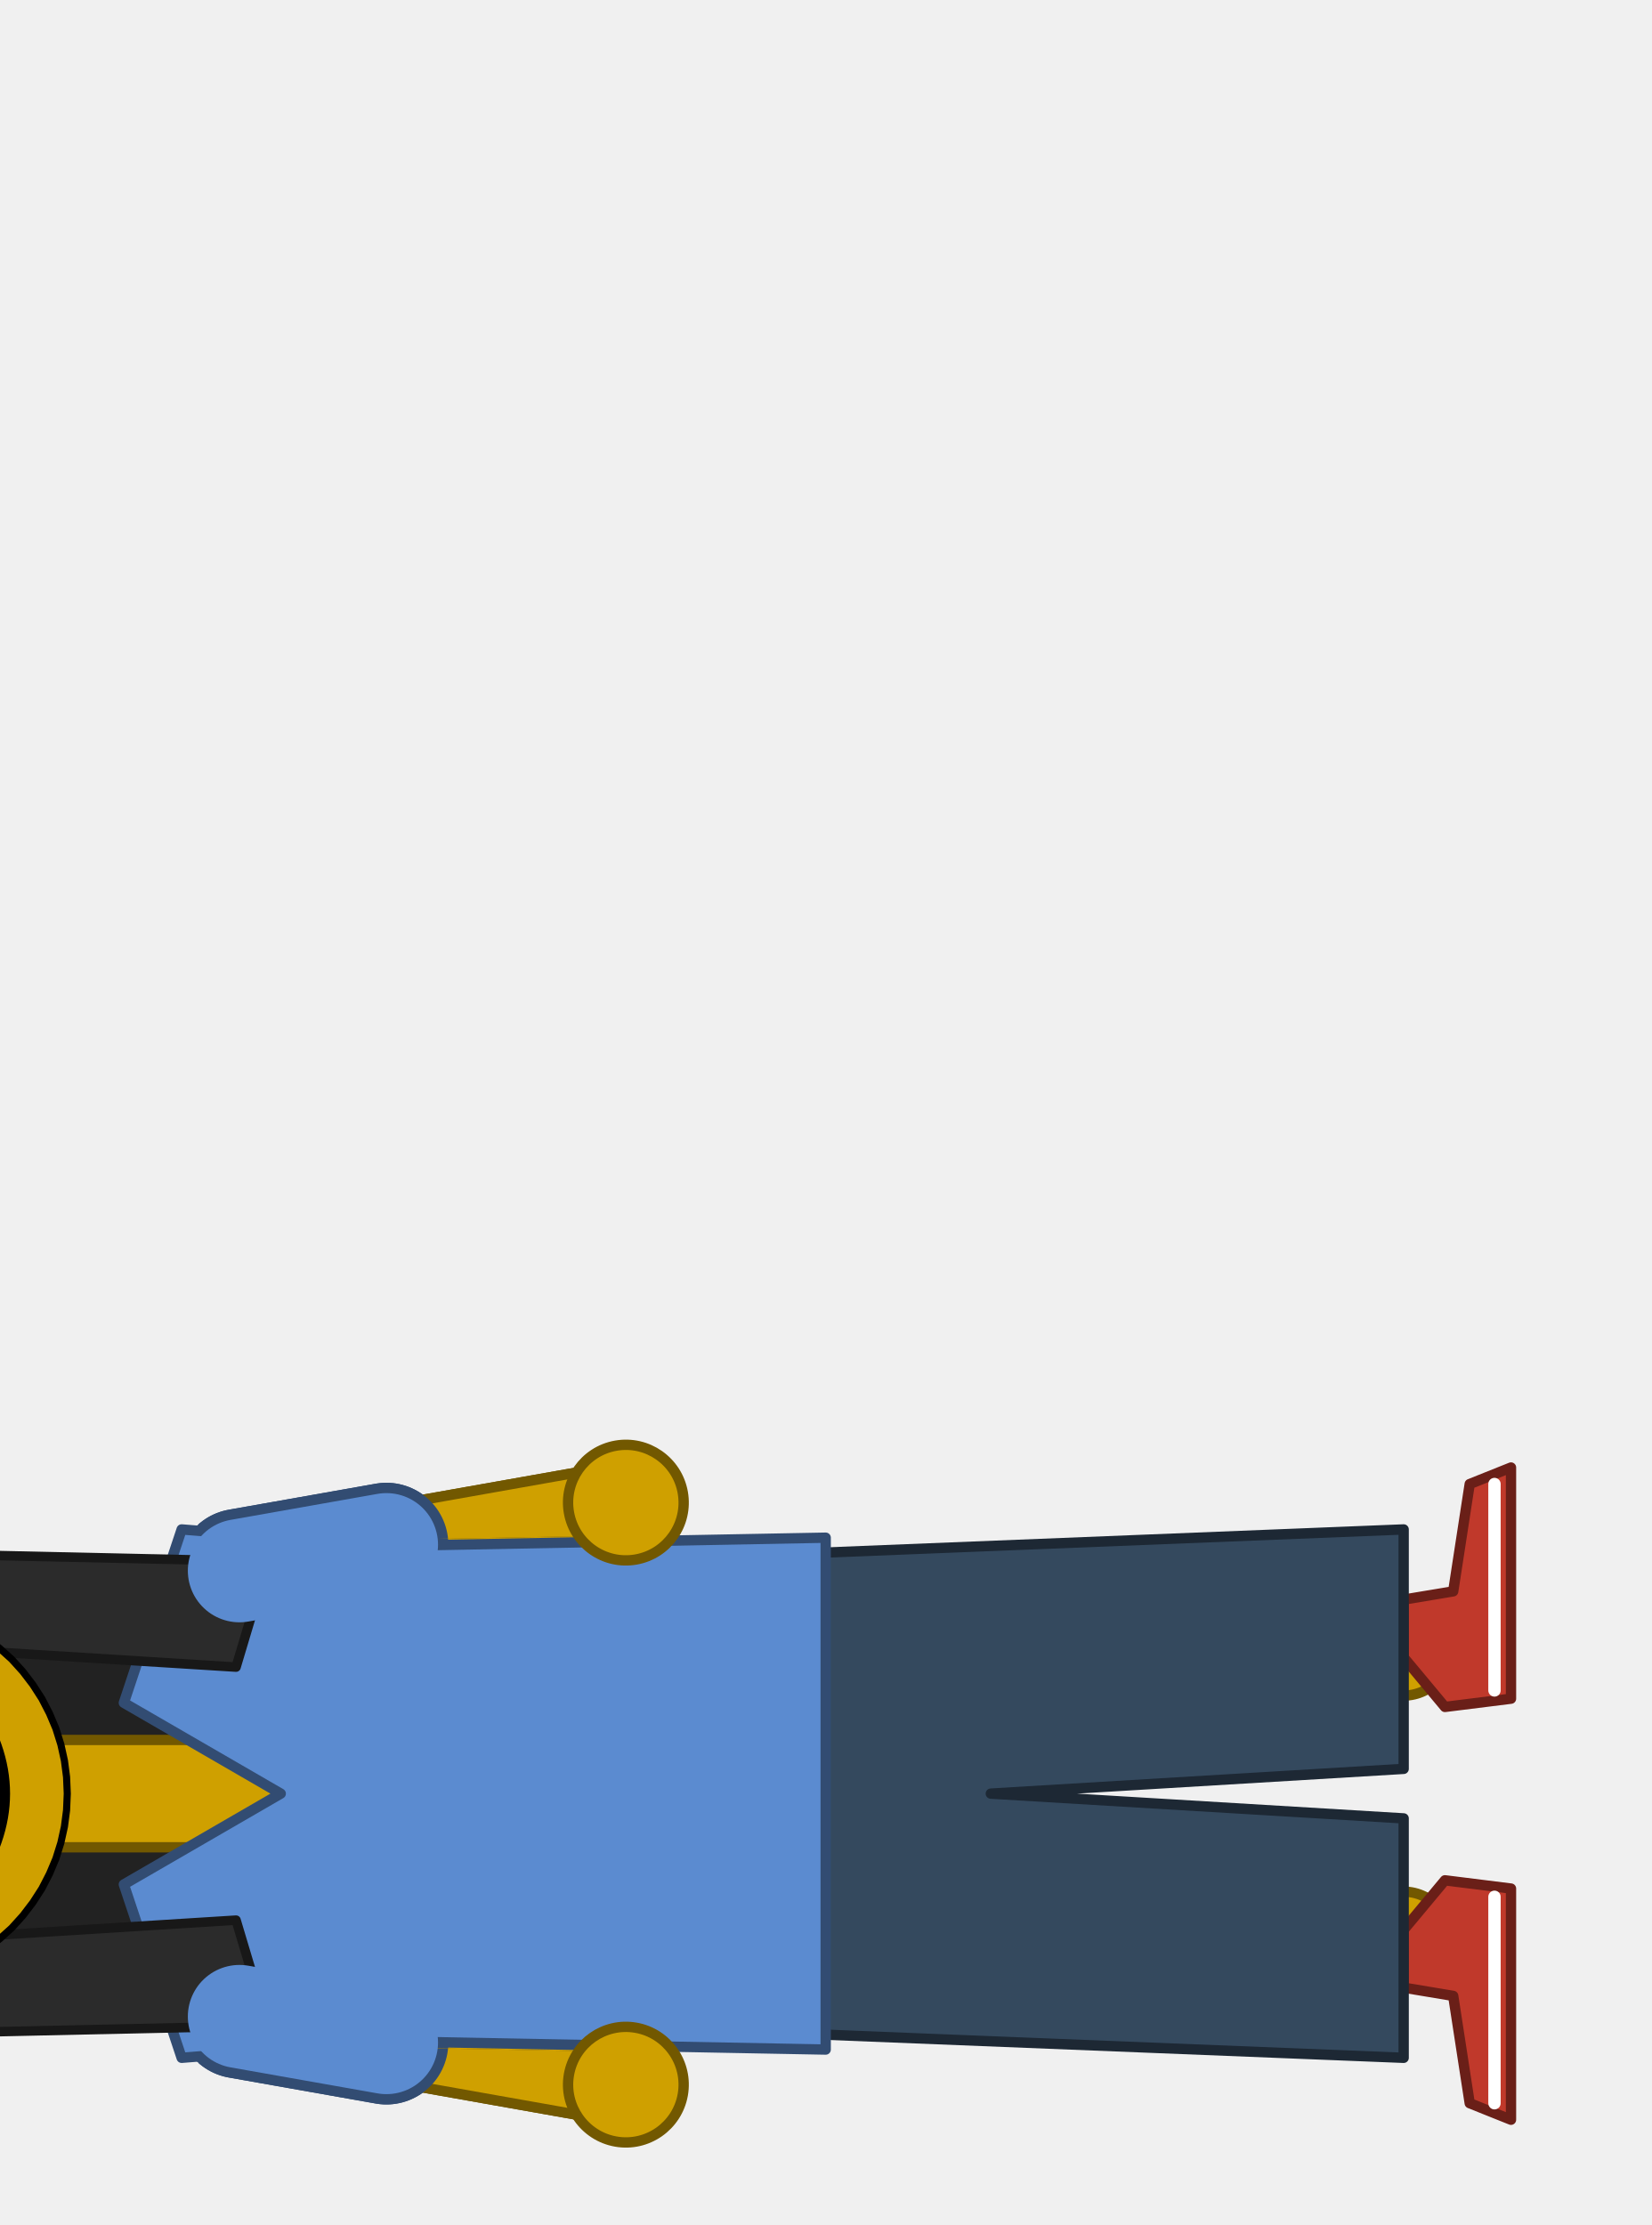
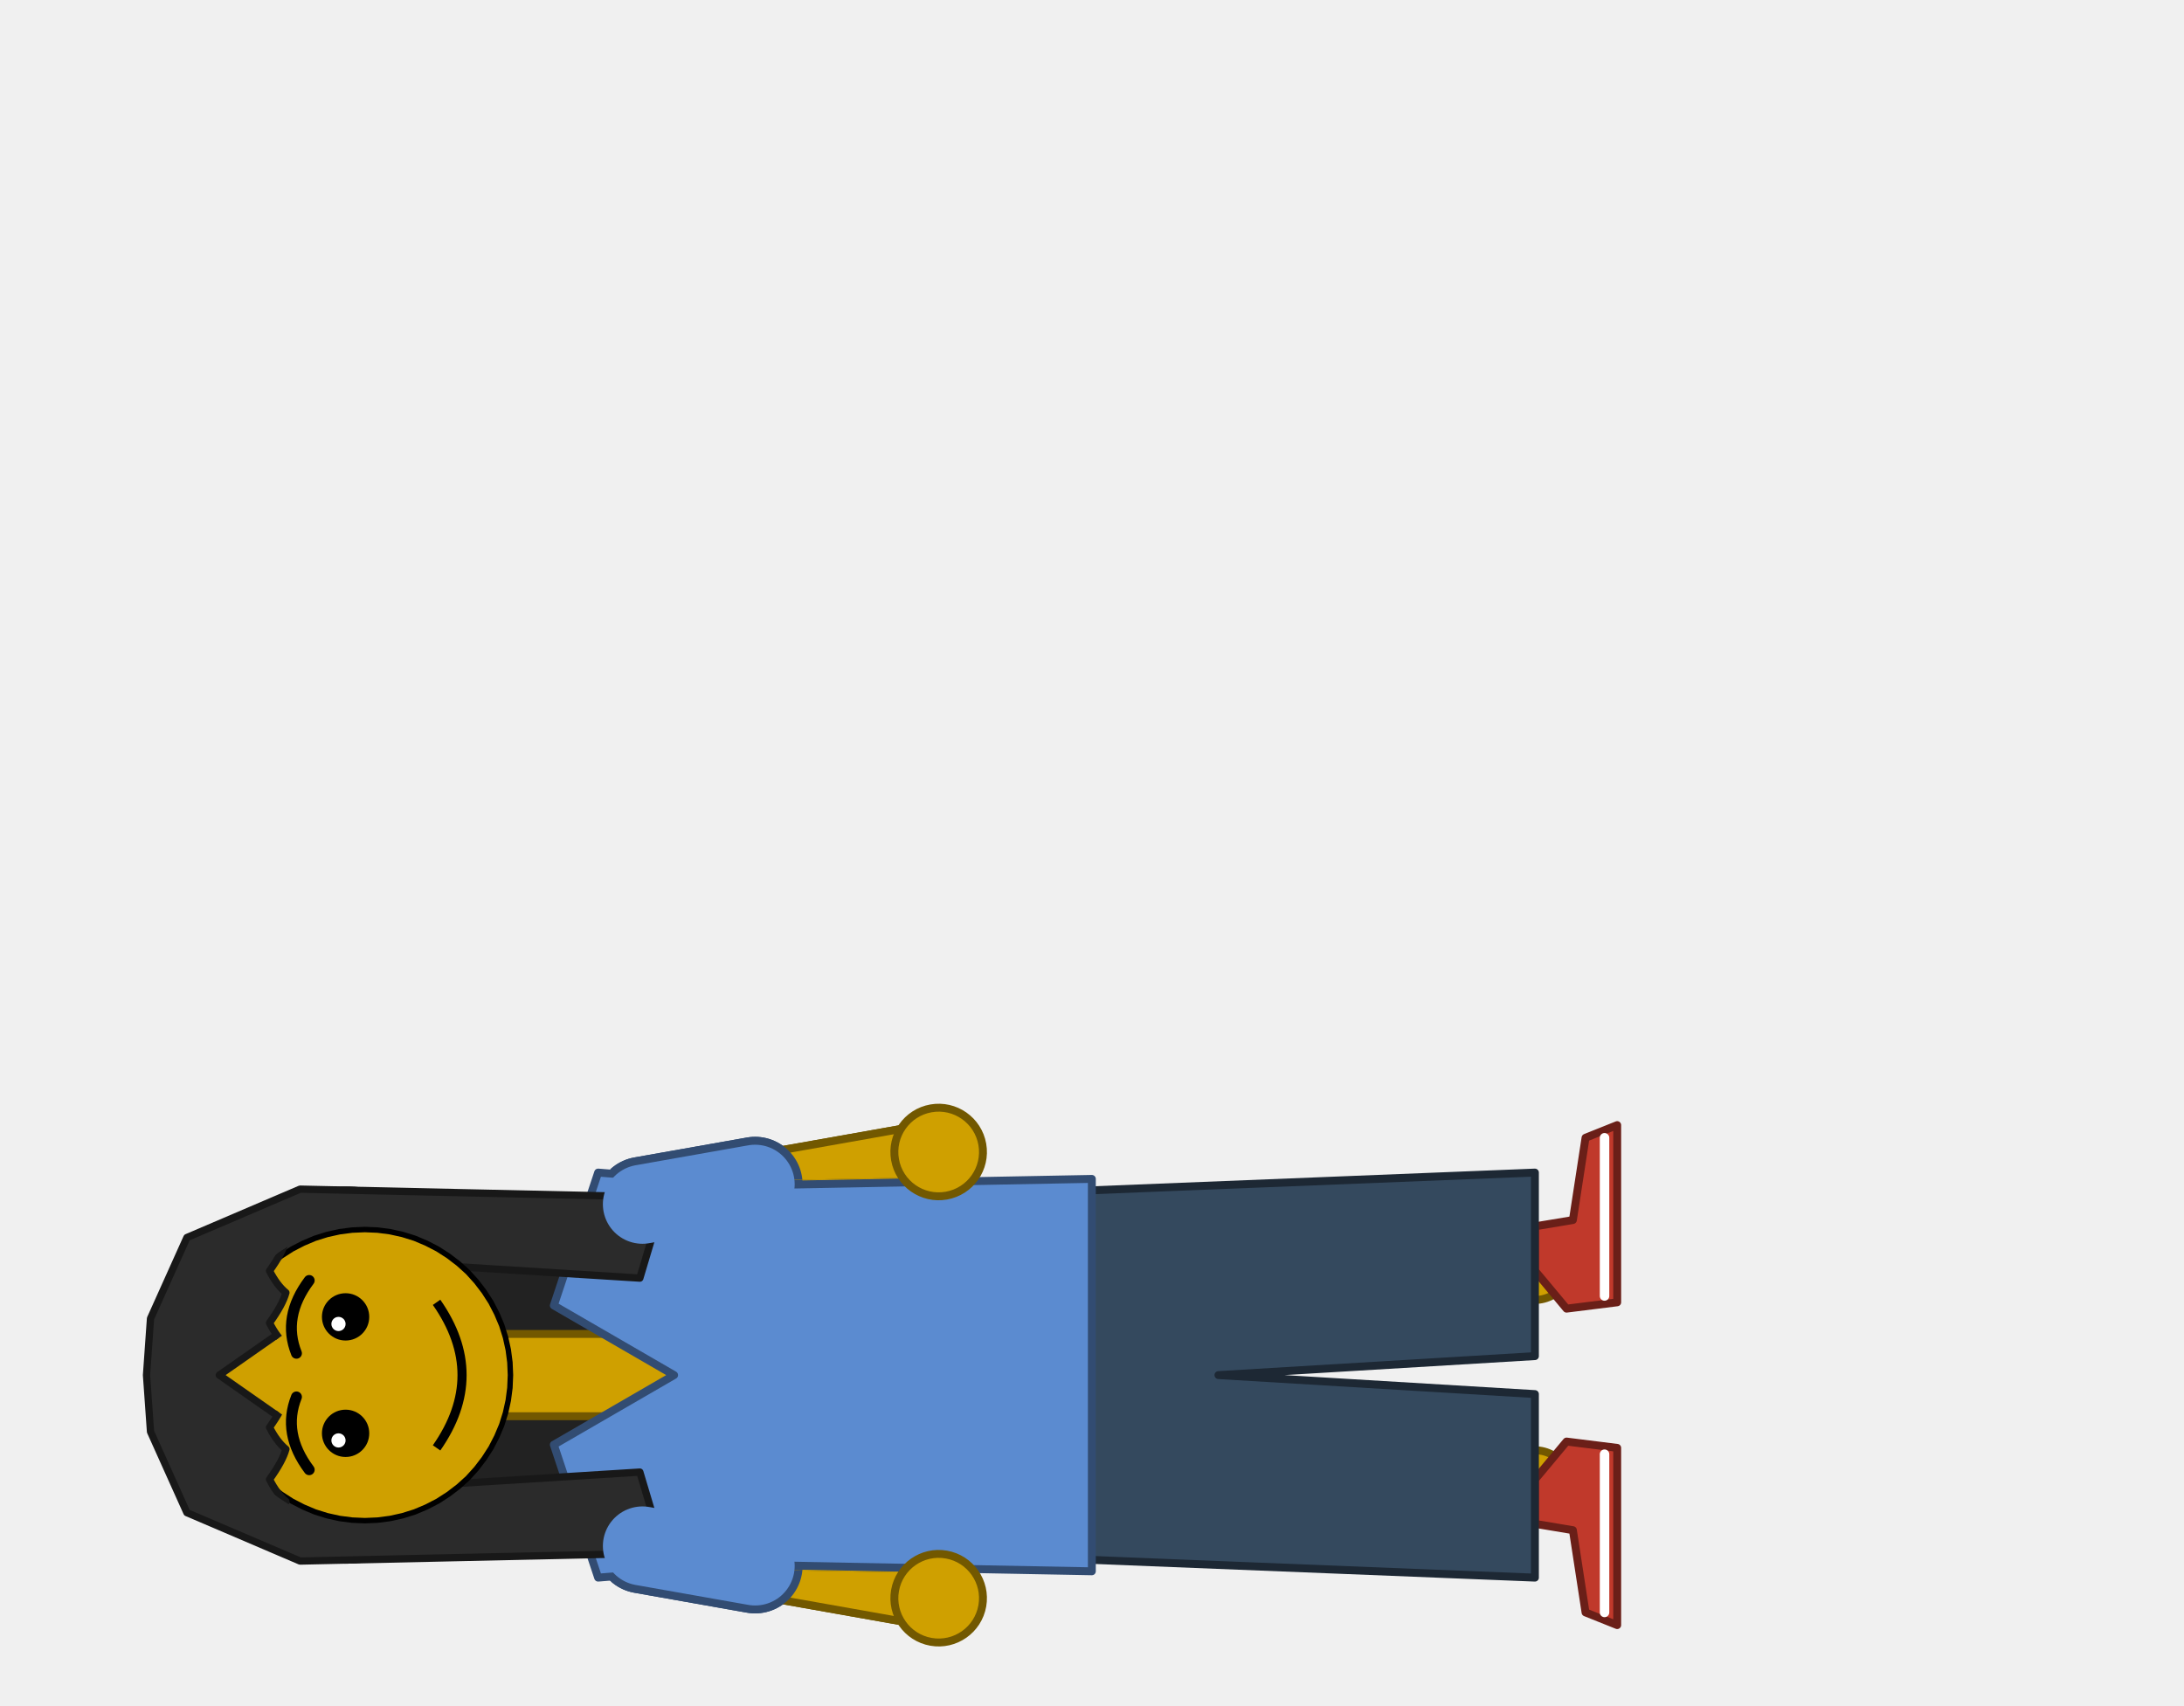
- <svg xmlns="http://www.w3.org/2000/svg" id="pic" viewBox="-200 -195 400 539" width="400" height="539">
+ <svg xmlns="http://www.w3.org/2000/svg" id="pic" viewBox="-345 -195 690.1 539" width="690" height="539">
  <defs />
  <g id="figure" transform="translate(0 320) scale(1.000) translate(0 -230.5) rotate(-90 0 150)">
    <g data-part="hair">
      <g transform="translate(-57.5 -143.3) scale(0.575)">
        <g transform="">
          <g transform="translate(100 110.6) scale(1.000 1.000) translate(-100 -110.6)">
            <polygon points="2.2,275 -2.2,75 24.4,12.8 68.9,-7.2 100,-9.4 131.1,-7.2 175.6,12.8 202.2,75 197.8,275" fill="#222222" stroke="#131313" stroke-width="3" stroke-linejoin="round" />
          </g>
        </g>
      </g>
    </g>
    <g data-part="pants">
      <line x1="35" y1="150" x2="35" y2="290" stroke="#725800" stroke-width="25" stroke-linecap="round" />
      <line x1="35" y1="150" x2="35" y2="290" stroke="#cfa000" stroke-width="20" stroke-linecap="round" />
      <line x1="-35" y1="150" x2="-35" y2="290" stroke="#725800" stroke-width="25" stroke-linecap="round" />
      <line x1="-35" y1="150" x2="-35" y2="290" stroke="#cfa000" stroke-width="20" stroke-linecap="round" />
    </g>
    <g data-part="feet">
      <polygon points="33,290 47,290 49,302 75,306 79,316 23,316 21,300" fill="#c0392b" stroke="#6a1f18" stroke-width="2.5" stroke-linejoin="round" />
      <line x1="25" y1="312" x2="75" y2="312" stroke="#ffffff" stroke-width="3" stroke-linecap="round" />
      <polygon points="-33,290 -47,290 -49,302 -75,306 -79,316 -23,316 -21,300" fill="#c0392b" stroke="#6a1f18" stroke-width="2.5" stroke-linejoin="round" />
      <line x1="-25" y1="312" x2="-75" y2="312" stroke="#ffffff" stroke-width="3" stroke-linecap="round" />
    </g>
    <g data-part="pants">
      <polygon points="-58,140 58,140 64,290 6,290 0,190 -6,290 -64,290" fill="#34495e" stroke="#1d2834" stroke-width="2.5" stroke-linejoin="round" />
    </g>
    <g data-part="shirt">
      <rect x="-13" y="-42" width="26" height="66" rx="4" fill="#cfa000" stroke="#725800" stroke-width="2.5" />
      <path d="M54 8 L62.2 54.8 L70.5 101.6" fill="none" stroke="#725800" stroke-width="21" stroke-linecap="round" stroke-linejoin="round" />
      <path d="M54 8 L62.2 54.8 L70.5 101.6" fill="none" stroke="#cfa000" stroke-width="16" stroke-linecap="round" stroke-linejoin="round" />
      <path d="M-54 8 L-62.2 54.8 L-70.5 101.6" fill="none" stroke="#725800" stroke-width="21" stroke-linecap="round" stroke-linejoin="round" />
      <path d="M-54 8 L-62.2 54.8 L-70.5 101.6" fill="none" stroke="#cfa000" stroke-width="16" stroke-linecap="round" stroke-linejoin="round" />
      <line x1="54" y1="8" x2="60.3" y2="43.6" stroke="#324c72" stroke-width="30" stroke-linecap="round" />
      <line x1="-54" y1="8" x2="-60.3" y2="43.6" stroke="#324c72" stroke-width="30" stroke-linecap="round" />
      <polygon points="-22,-20 0,18 22,-20 64,-6 60,44 62,150 -62,150 -60,44 -64,-6" fill="#5b8bd0" stroke="#324c72" stroke-width="2.5" stroke-linejoin="round" />
    </g>
    <g data-part="head">
      <g transform="translate(-57.5 -143.3) scale(0.575)">
        <path d="M26 87.5 Q21.8 79 9.2 80 Q-3.4 82.5 -2 105 Q-0.6 122.5 7.8 129 Q10.6 141 17.6 139 Q22.7 136 21.8 128 L26 125 Z" fill="#cfa000" stroke="black" stroke-width="3" stroke-linejoin="round" />
        <path d="M17.6 92.5 Q5 90 5.9 110 Q6.4 120 13.4 124" fill="none" stroke="#725800" stroke-width="2.5" stroke-linecap="round" />
        <path d="M174 87.5 Q178.2 79 190.8 80 Q203.4 82.5 202 105 Q200.6 122.5 192.2 129 Q189.4 141 182.4 139 Q177.3 136 178.2 128 L174 125 Z" fill="#cfa000" stroke="black" stroke-width="3" stroke-linejoin="round" />
        <path d="M182.4 92.5 Q195 90 194.1 110 Q193.6 120 186.6 124" fill="none" stroke="#725800" stroke-width="2.5" stroke-linecap="round" />
      </g>
    </g>
    <g data-part="hair">
      <g transform="translate(-57.5 -143.3) scale(0.575)">
        <g transform="">
          <g transform="translate(100 110.6) scale(1.000 1.000) translate(-100 -110.6)">
            <polygon points="2.2,275 -2.2,75 24.4,12.8 68.9,-7.2 100,-9.4 131.1,-7.2 175.6,12.8 202.2,75 197.8,275 153.3,261.7 162.2,119.5 100,30.6 37.8,119.5 46.7,261.7" fill="#2b2b2b" stroke="#181818" stroke-width="4" stroke-linejoin="round" />
          </g>
        </g>
      </g>
    </g>
    <g data-part="head">
      <g transform="translate(-57.5 -143.3) scale(0.575)">
        <defs>
          <clipPath id="above-crack">
            <rect x="-2000" y="-4000" width="4200" height="4060" />
          </clipPath>
          <clipPath id="below-crack">
            <rect x="-2000" y="60" width="4200" height="4000" />
          </clipPath>
        </defs>
        <path d="M180 110.6 L179.7 117.6 L178.8 124.5 L177.3 131.3 L175.2 138 L172.5 144.4 L169.3 150.6 L165.5 156.5 L161.3 162 L156.6 167.2 L151.4 171.9 L145.9 176.1 L140 179.9 L133.8 183.1 L127.4 185.8 L120.7 187.9 L113.9 189.4 L107 190.3 L100 190.6 L93 190.3 L86.1 189.4 L79.3 187.9 L72.6 185.8 L66.2 183.1 L60 179.9 L54.1 176.1 L48.6 171.9 L43.4 167.2 L38.7 162 L34.5 156.5 L30.7 150.6 L27.5 144.4 L24.8 138 L22.7 131.3 L21.2 124.5 L20.3 117.6 L20 110.6 L20.3 103.6 L21.2 96.7 L22.7 89.9 L24.8 83.2 L27.5 76.8 L30.7 70.6 L34.5 64.7 L38.7 59.2 L43.4 54 L48.6 49.3 L54.1 45.1 L60 41.3 L66.2 38.1 L72.6 35.4 L79.3 33.3 L86.1 31.8 L93 30.9 L100 30.6 L107 30.9 L113.9 31.8 L120.7 33.3 L127.4 35.4 L133.8 38.1 L140 41.3 L145.9 45.1 L151.4 49.3 L156.6 54 L161.3 59.2 L165.5 64.7 L169.3 70.6 L172.5 76.8 L175.2 83.2 L177.3 89.9 L178.8 96.7 L179.7 103.6 Z" fill="#cfa000" stroke="black" stroke-width="3" />
      </g>
    </g>
    <g data-part="eyes">
      <g transform="translate(-57.5 -143.3) scale(0.575)">
        <g transform="translate(0 0)">
          <g transform="rotate(0 68 100) translate(68 100) scale(1 1.000) translate(-68 -100)">
            <circle cx="68" cy="100" r="13" fill="#000000" />
          </g>
          <circle cx="64.1" cy="96.1" r="3.9" fill="#ffffff" />
          <g transform="rotate(0 132 100) translate(132 100) scale(1 1.000) translate(-132 -100)">
            <circle cx="132" cy="100" r="13" fill="#000000" />
          </g>
          <circle cx="128.1" cy="96.1" r="3.9" fill="#ffffff" />
        </g>
      </g>
    </g>
    <g data-part="head">
      <g transform="translate(-57.5 -143.3) scale(0.575)">
        <path d="M48 80 Q68 65 88 73 M152 80 Q132 65 112 73" stroke="black" fill="none" stroke-width="6" stroke-linecap="round" />
        <g transform="translate(100 150) scale(1.000 1.000) translate(-100 -150)">
          <path d="M60 150 Q100 178 140 150" stroke="black" fill="none" stroke-width="5" stroke-linejoin="round" />
        </g>
      </g>
    </g>
    <g data-part="hair">
      <g transform="translate(-57.5 -143.3) scale(0.575)">
        <defs>
          <clipPath id="bangs-head">
            <path d="M180 110.6 L179.7 117.6 L178.8 124.5 L177.3 131.3 L175.2 138 L172.5 144.4 L169.3 150.6 L165.5 156.5 L161.3 162 L156.6 167.2 L151.4 171.9 L145.9 176.1 L140 179.9 L133.8 183.1 L127.4 185.8 L120.7 187.9 L113.9 189.4 L107 190.3 L100 190.6 L93 190.3 L86.1 189.4 L79.3 187.9 L72.6 185.8 L66.2 183.1 L60 179.9 L54.1 176.1 L48.6 171.9 L43.4 167.2 L38.7 162 L34.5 156.5 L30.7 150.6 L27.5 144.4 L24.8 138 L22.7 131.3 L21.2 124.5 L20.3 117.6 L20 110.6 L20.3 103.6 L21.2 96.7 L22.7 89.9 L24.8 83.2 L27.5 76.8 L30.7 70.6 L34.5 64.7 L38.7 59.2 L43.4 54 L48.6 49.3 L54.1 45.1 L60 41.3 L66.2 38.1 L72.6 35.4 L79.3 33.3 L86.1 31.8 L93 30.9 L100 30.6 L107 30.9 L113.9 31.8 L120.7 33.3 L127.4 35.4 L133.8 38.1 L140 41.3 L145.9 45.1 L151.4 49.3 L156.6 54 L161.3 59.2 L165.5 64.7 L169.3 70.6 L172.5 76.8 L175.2 83.2 L177.3 89.9 L178.8 96.7 L179.7 103.6 Z" transform="translate(100 110.6) scale(1.0313 1.0313) translate(-100 -110.6)" />
          </clipPath>
          <clipPath id="bangs-above">
            <path d="M-386 58.2 L14 58.2 Q24 65.4 30.6 67.2 Q34.6 62.3 42.7 58.2 Q52.7 65.4 59.3 67.2 Q63.3 62.3 71.3 58.2 Q81.4 65.4 88 67.2 Q92 62.3 100 58.2 Q110 65.4 116.6 67.2 Q120.6 62.3 128.7 58.2 Q138.7 65.4 145.3 67.2 Q149.3 62.3 157.3 58.2 Q167.4 65.4 174 67.2 Q178 62.3 186 58.2 L586 58.2 V-3000 H-386 Z" />
          </clipPath>
          <mask id="bangs-hair" maskUnits="userSpaceOnUse" x="-3000" y="-3000" width="6000" height="6000">
            <g transform="translate(100 110.6) scale(1.000 1.000) translate(-100 -110.6)">
              <polygon points="2.2,275 -2.2,75 24.4,12.8 68.9,-7.2 100,-9.4 131.1,-7.2 175.6,12.8 202.2,75 197.8,275 153.3,261.7 162.2,119.5 100,30.6 37.8,119.5 46.7,261.7" fill="#ffffff" stroke="#ffffff" stroke-width="4" stroke-linejoin="round" />
            </g>
          </mask>
        </defs>
        <g clip-path="url(#bangs-head)">
          <g clip-path="url(#bangs-above)">
            <g transform="translate(100 110.6) scale(1.000 1.000) translate(-100 -110.6)">
              <polygon points="2.2,275 -2.2,75 24.4,12.8 68.9,-7.2 100,-9.4 131.1,-7.2 175.6,12.8 202.2,75 197.8,275 153.3,261.7 162.2,119.5 100,30.6 37.8,119.5 46.7,261.7" fill="#2b2b2b" stroke="#181818" stroke-width="4" stroke-linejoin="round" />
            </g>
          </g>
          <path d="M14 58.2 Q24 65.4 30.6 67.2 Q34.6 62.3 42.7 58.2 Q52.7 65.4 59.3 67.2 Q63.3 62.3 71.3 58.2 Q81.4 65.4 88 67.2 Q92 62.3 100 58.2 Q110 65.4 116.6 67.2 Q120.6 62.3 128.7 58.2 Q138.7 65.4 145.3 67.2 Q149.3 62.3 157.3 58.2 Q167.4 65.4 174 67.2 Q178 62.3 186 58.2" fill="none" stroke="#181818" stroke-width="4" stroke-linejoin="round" stroke-linecap="round" mask="url(#bangs-hair)" />
        </g>
      </g>
    </g>
    <g data-part="shirt">
      <clipPath id="off-body">
        <path clip-rule="evenodd" d="M-5000 -5000 H5000 V5000 H-5000 Z M-21.3,-21.8 L0,15 L21.3,-21.8 L65.6,-7.1 L61.5,44 L63.5,151.5 L-63.5,151.5 L-61.5,44 L-65.6,-7.1 Z" />
      </clipPath>
      <g clip-path="url(#off-body)">
        <path d="M54 8 L62.2 54.8 L70.5 101.6" fill="none" stroke="#725800" stroke-width="21" stroke-linecap="round" stroke-linejoin="round" />
        <path d="M54 8 L62.2 54.8 L70.5 101.6" fill="none" stroke="#cfa000" stroke-width="16" stroke-linecap="round" stroke-linejoin="round" />
        <path d="M-54 8 L-62.2 54.8 L-70.5 101.6" fill="none" stroke="#725800" stroke-width="21" stroke-linecap="round" stroke-linejoin="round" />
        <path d="M-54 8 L-62.2 54.8 L-70.5 101.6" fill="none" stroke="#cfa000" stroke-width="16" stroke-linecap="round" stroke-linejoin="round" />
        <line x1="54" y1="8" x2="60.3" y2="43.6" stroke="#324c72" stroke-width="30" stroke-linecap="round" />
        <line x1="-54" y1="8" x2="-60.3" y2="43.6" stroke="#324c72" stroke-width="30" stroke-linecap="round" />
      </g>
      <line x1="54" y1="8" x2="60.3" y2="43.6" stroke="#5b8bd0" stroke-width="25" stroke-linecap="round" />
      <line x1="-54" y1="8" x2="-60.3" y2="43.6" stroke="#5b8bd0" stroke-width="25" stroke-linecap="round" />
    </g>
    <g data-part="hands">
      <g transform="translate(70.5 101.6) rotate(80) scale(1 1)">
        <circle r="14" fill="#cfa000" stroke="#725800" stroke-width="2.5" />
      </g>
      <g transform="translate(-70.5 101.6) rotate(100) scale(1 -1)">
        <circle r="14" fill="#cfa000" stroke="#725800" stroke-width="2.5" />
      </g>
    </g>
  </g>
</svg>
